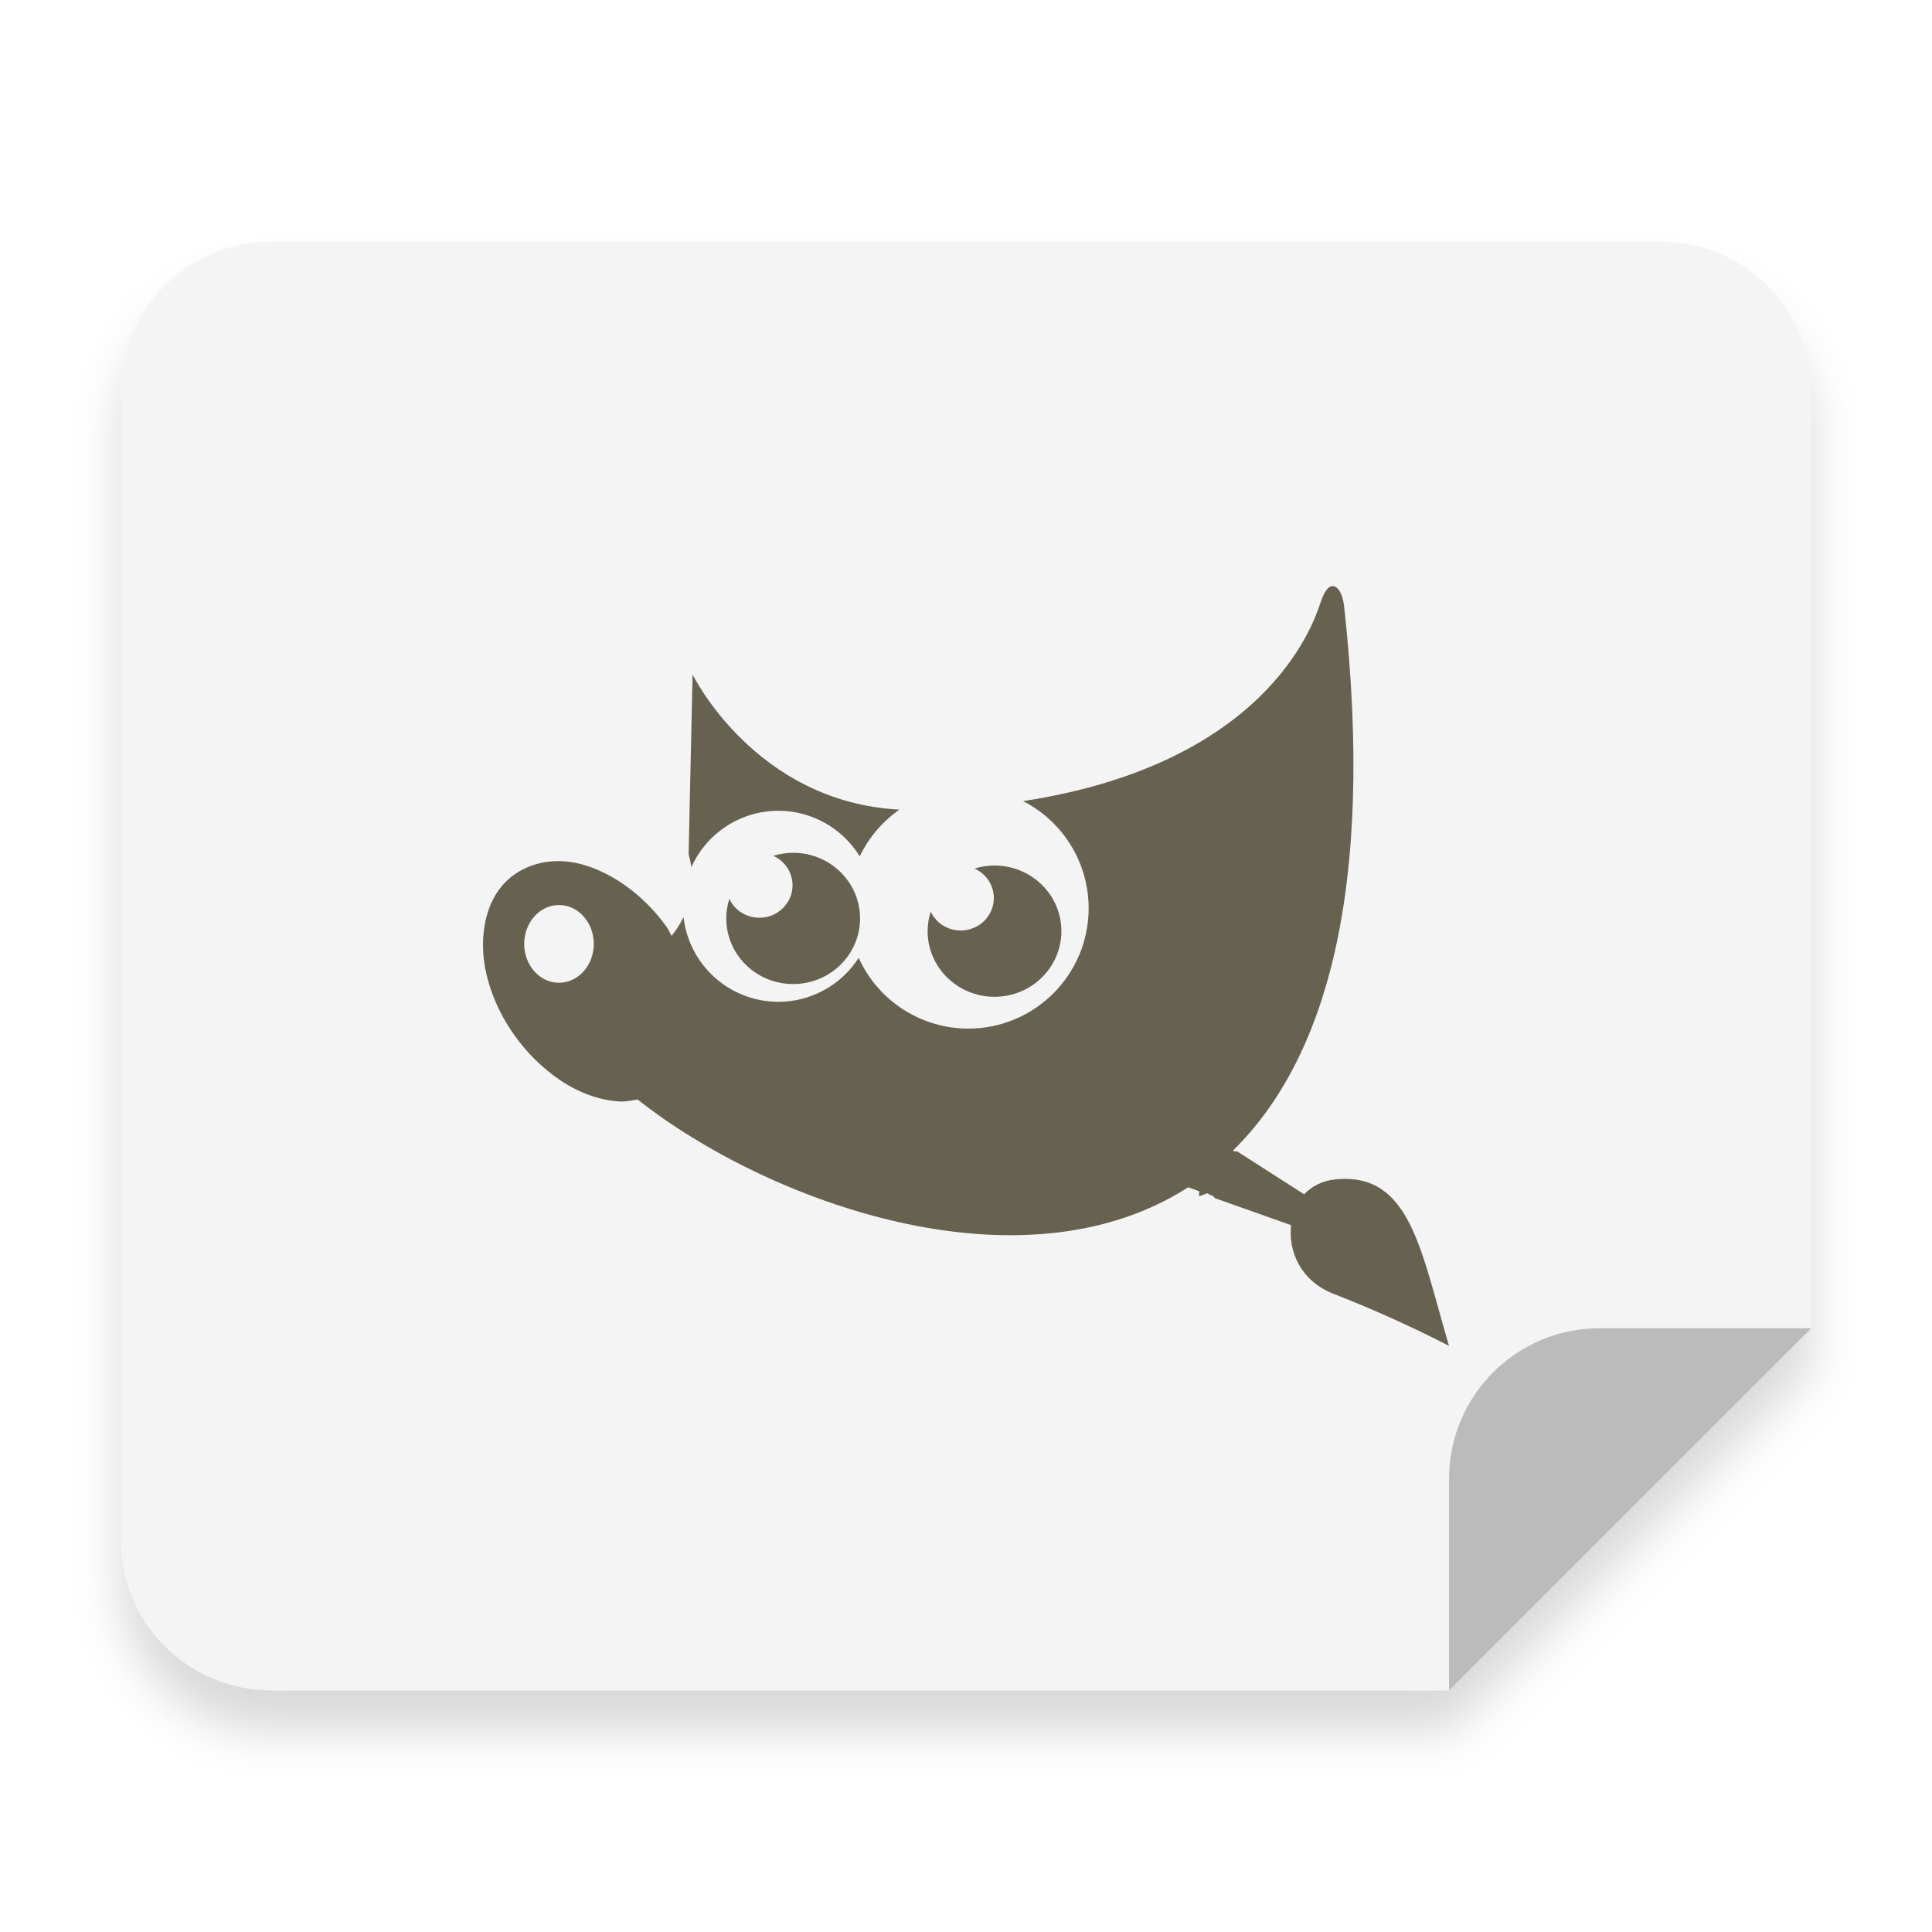
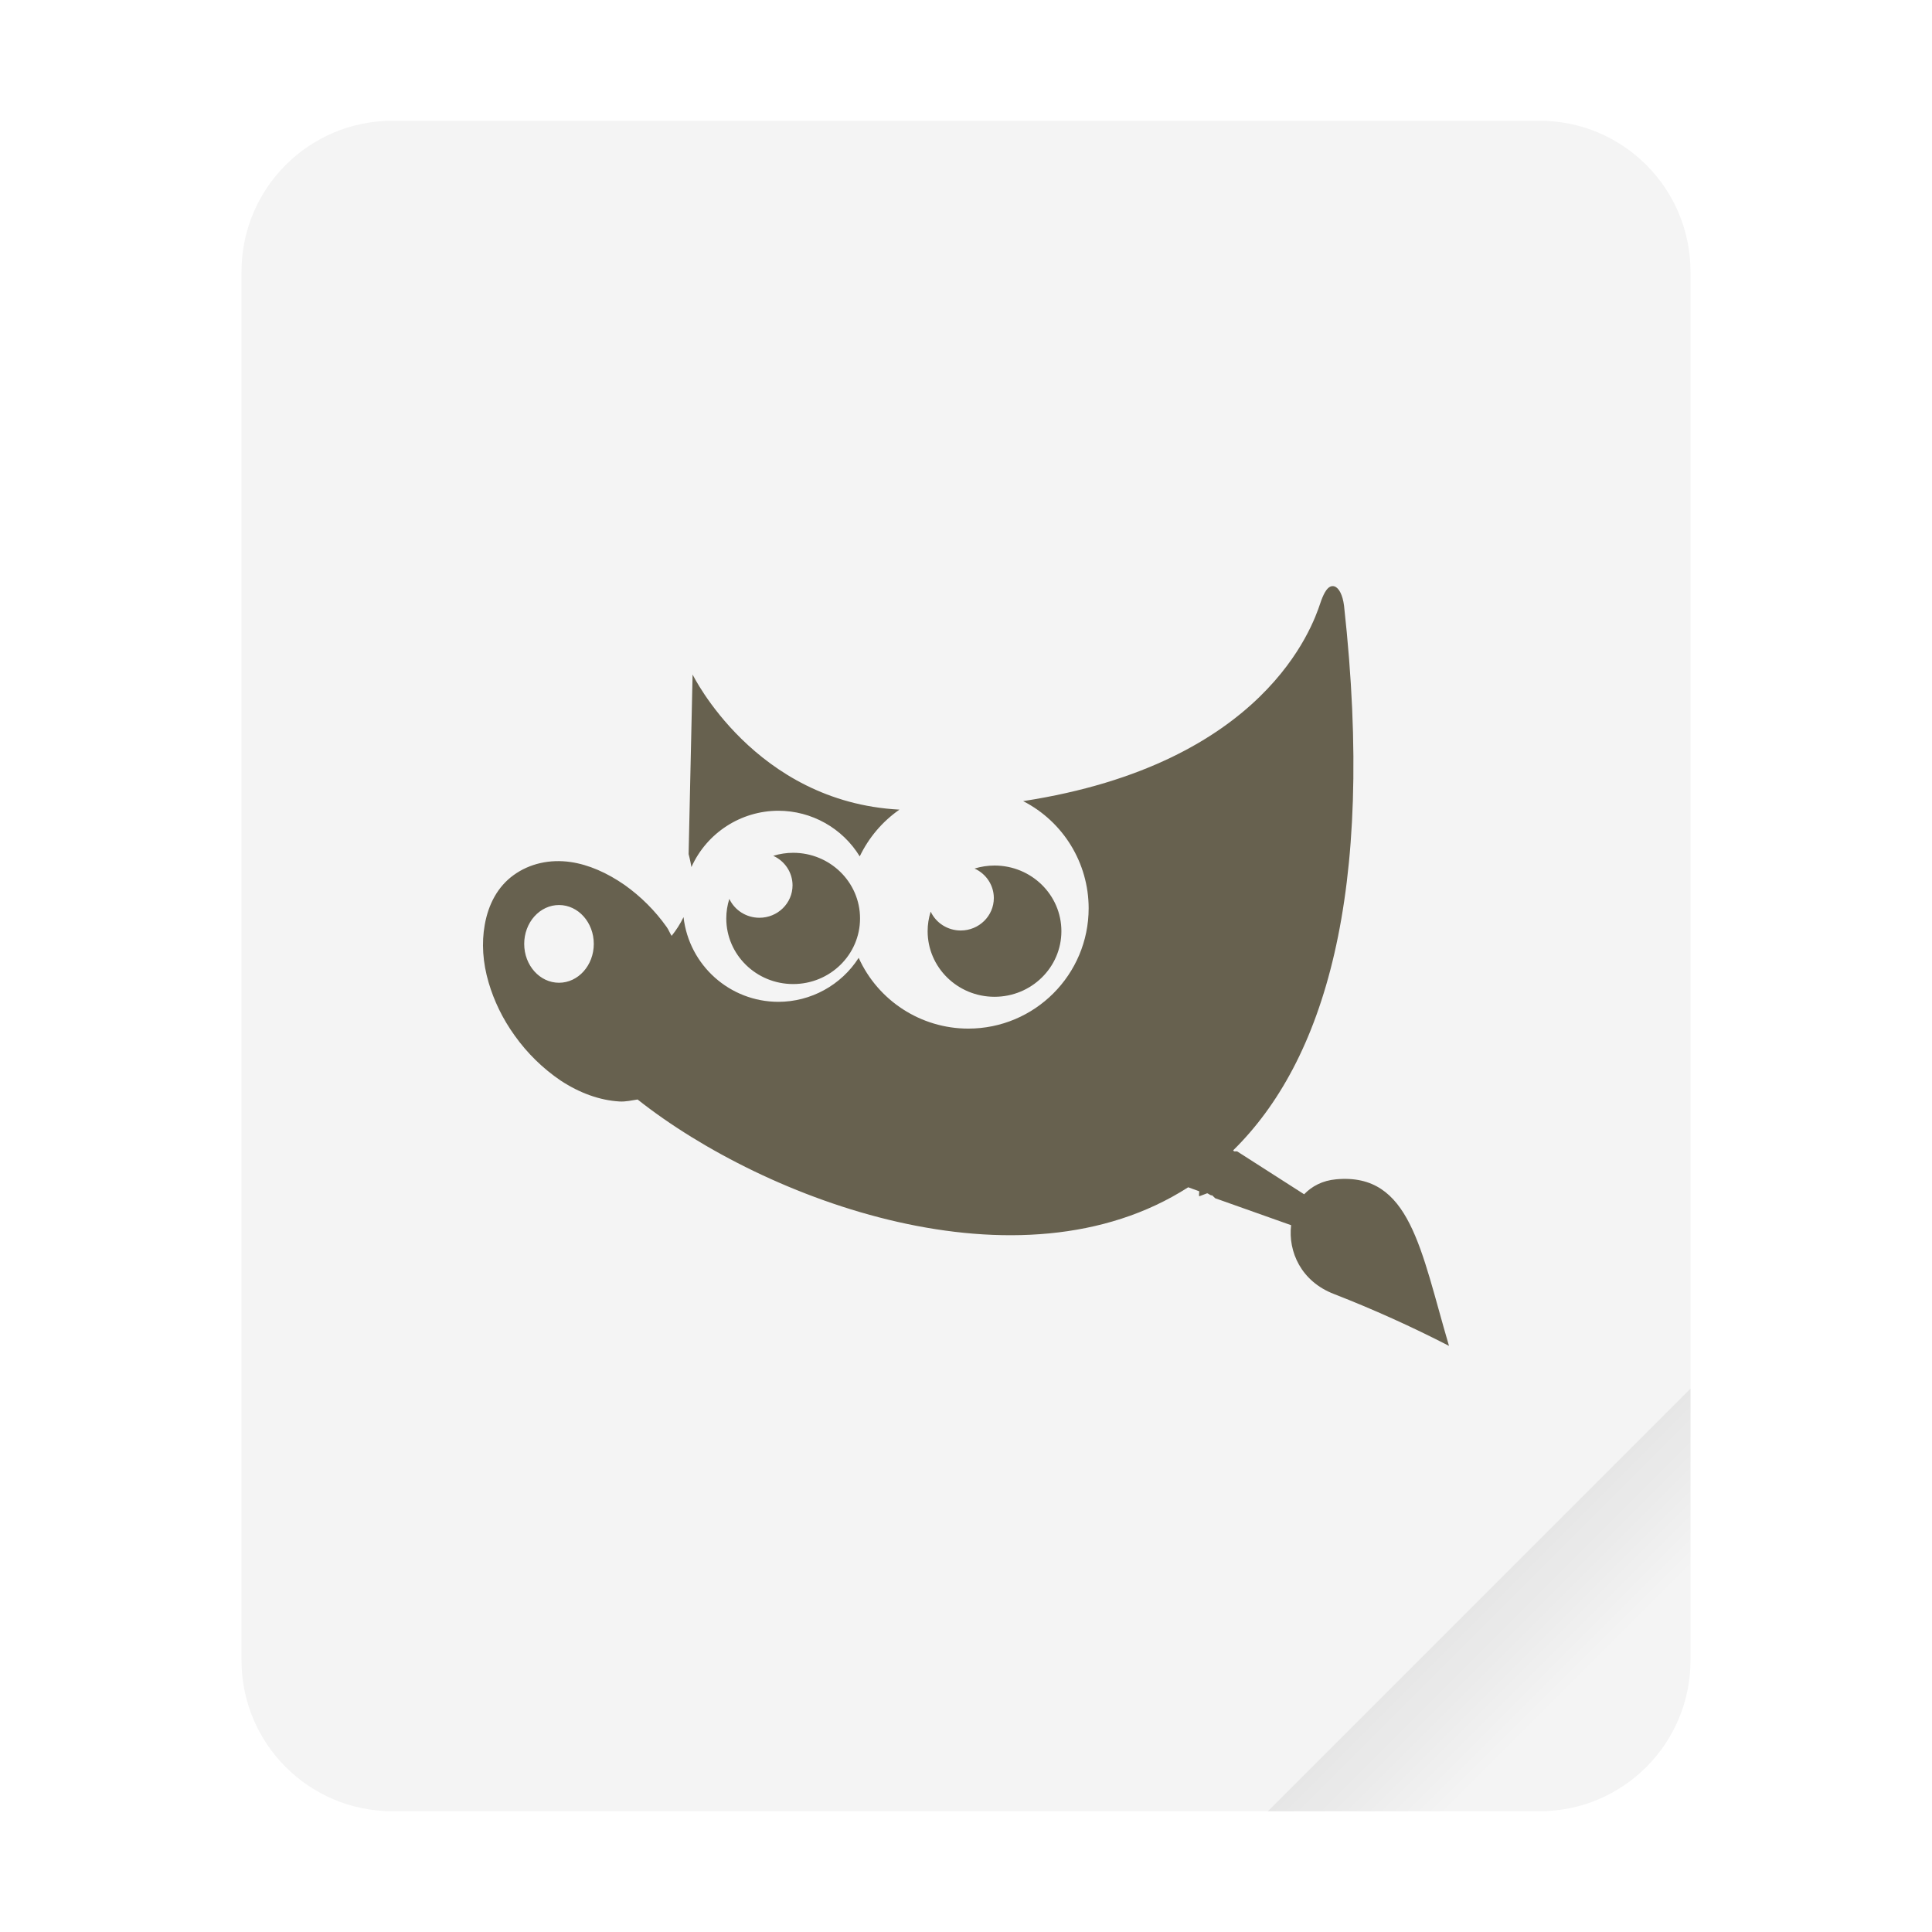
<svg xmlns="http://www.w3.org/2000/svg" width="64" height="64" version="1.1">
  <defs>
-     <filter id="a" x="-.033" y="-.039" width="1.067" height="1.078" color-interpolation-filters="sRGB">
-       <feGaussianBlur stdDeviation="0.206" />
-     </filter>
+     <linearGradient id="a" x1="49.571" x2="51.714" y1="52.714" y2="54.857" gradientTransform="matrix(2.3333,0,0,2.3333,-68.667,-72.001)" gradientUnits="userSpaceOnUse">
+       <stop offset="0" />
+       <stop stop-opacity="0" offset="1" />
+     </linearGradient>
  </defs>
-   <g fill-rule="evenodd">
-     <path transform="scale(3.7796)" d="m15.875 3.798c0-0.733-0.59-1.323-1.323-1.323h-12.171c-0.733 0-1.323 0.59-1.323 1.323v10.054c0 0.733 0.59 1.323 1.323 1.323h10.319l3.175-3.175z" filter="url(#a)" opacity=".15" stroke-width=".265" style="paint-order:stroke fill markers" />
-     <path d="m60.001 13c0-2.77-2.23-5-5-5h-46.002c-2.77 0-5 2.23-5 5v38c0 2.77 2.23 5 5 5h39.002l12-12z" fill="#f4f4f4" style="paint-order:stroke fill markers" />
-     <path d="m48.001 55.999 12-12h-7c-2.77 0-5 2.23-5 5z" fill="#bbb" stroke-width="3.78" style="paint-order:stroke fill markers" />
-   </g>
+   <rect x="8" y="4" width="48" height="56" ry="5" fill="#f4f4f4" style="paint-order:stroke fill markers" />
+   <path d="m56 46-14 14h9c2.77 0 5-2.23 5-5z" fill="url(#a)" fill-rule="evenodd" opacity=".1" stroke-width="8.819" style="paint-order:stroke fill markers" />
  <path d="m44.209 19.426a0.187 0.187 0 0 0-0.148 0.01c-0.12 0.059-0.227 0.25-0.33 0.562-0.246 0.735-1.817 5.307-9.838 6.54a3.988 3.989 0 0 1 2.17 3.548 3.988 3.989 0 0 1-3.989 3.988 3.988 3.989 0 0 1-3.629-2.344 3.165 3.166 0 0 1-2.66 1.457 3.165 3.166 0 0 1-3.142-2.806 3.24 3.24 0 0 1-0.395 0.621c-0.061-0.096-0.099-0.204-0.166-0.297a5.894 5.894 0 0 0-1.39-1.389c-0.583-0.405-1.19-0.672-1.788-0.76-0.69-0.1-1.357 0.049-1.886 0.43-0.53 0.382-0.84 0.967-0.961 1.653-0.105 0.594-0.069 1.238 0.132 1.918 0.175 0.591 0.456 1.187 0.862 1.75a6.022 6.022 0 0 0 1.521 1.488c0.63 0.414 1.299 0.656 1.953 0.693 0.203 0.012 0.41-0.038 0.596-0.066 4.241 3.356 12.66 6.489 18.24 2.908 0.121 0.041 0.242 0.091 0.364 0.133 3e-3 0.057-0.015 0.115 0 0.166l0.265-0.1c0.047 0.015 0.083 0.053 0.131 0.067 0.01 3e-3 0.023-3e-3 0.033 0l0.1 0.097 2.516 0.893c-0.104 0.872 0.329 1.863 1.423 2.281a40.233 40.233 0 0 1 3.807 1.717c-0.94-3.186-1.283-5.743-3.74-5.518-0.457 0.042-0.802 0.23-1.059 0.496l-2.219-1.421h-0.1l-0.032-0.034c2.986-2.934 4.732-8.448 3.673-18.043-0.046-0.36-0.17-0.588-0.314-0.638zm-21.266 2.918-0.132 5.949s0.051 0.183 0.093 0.43a3.165 3.166 0 0 1 2.881-1.866 3.165 3.166 0 0 1 2.695 1.512 3.988 3.989 0 0 1 1.315-1.549c-4.792-0.253-6.852-4.476-6.852-4.476zm3.332 5.906a2.216 2.174 0 0 0-0.66 0.1 1.097 1.076 0 0 1 0.639 0.976 1.097 1.076 0 0 1-1.098 1.076 1.097 1.076 0 0 1-0.996-0.625 2.216 2.174 0 0 0-0.101 0.647 2.216 2.174 0 0 0 2.216 2.174 2.216 2.174 0 0 0 2.215-2.174 2.216 2.174 0 0 0-2.215-2.174zm6.668 0.422a2.216 2.174 0 0 0-0.66 0.1 1.097 1.076 0 0 1 0.639 0.976 1.097 1.076 0 0 1-1.098 1.076 1.097 1.076 0 0 1-0.994-0.625 2.216 2.174 0 0 0-0.101 0.647 2.216 2.174 0 0 0 2.214 2.174 2.216 2.174 0 0 0 2.217-2.174 2.216 2.174 0 0 0-2.217-2.174zm-14.425 1.308a1.152 1.287 0 0 1 1.152 1.288 1.152 1.287 0 0 1-1.152 1.287 1.152 1.287 0 0 1-1.153-1.287 1.152 1.287 0 0 1 1.153-1.288z" color="#000000" fill="#67614f" overflow="visible" solid-color="#000000" style="isolation:auto;mix-blend-mode:normal" />
</svg>
